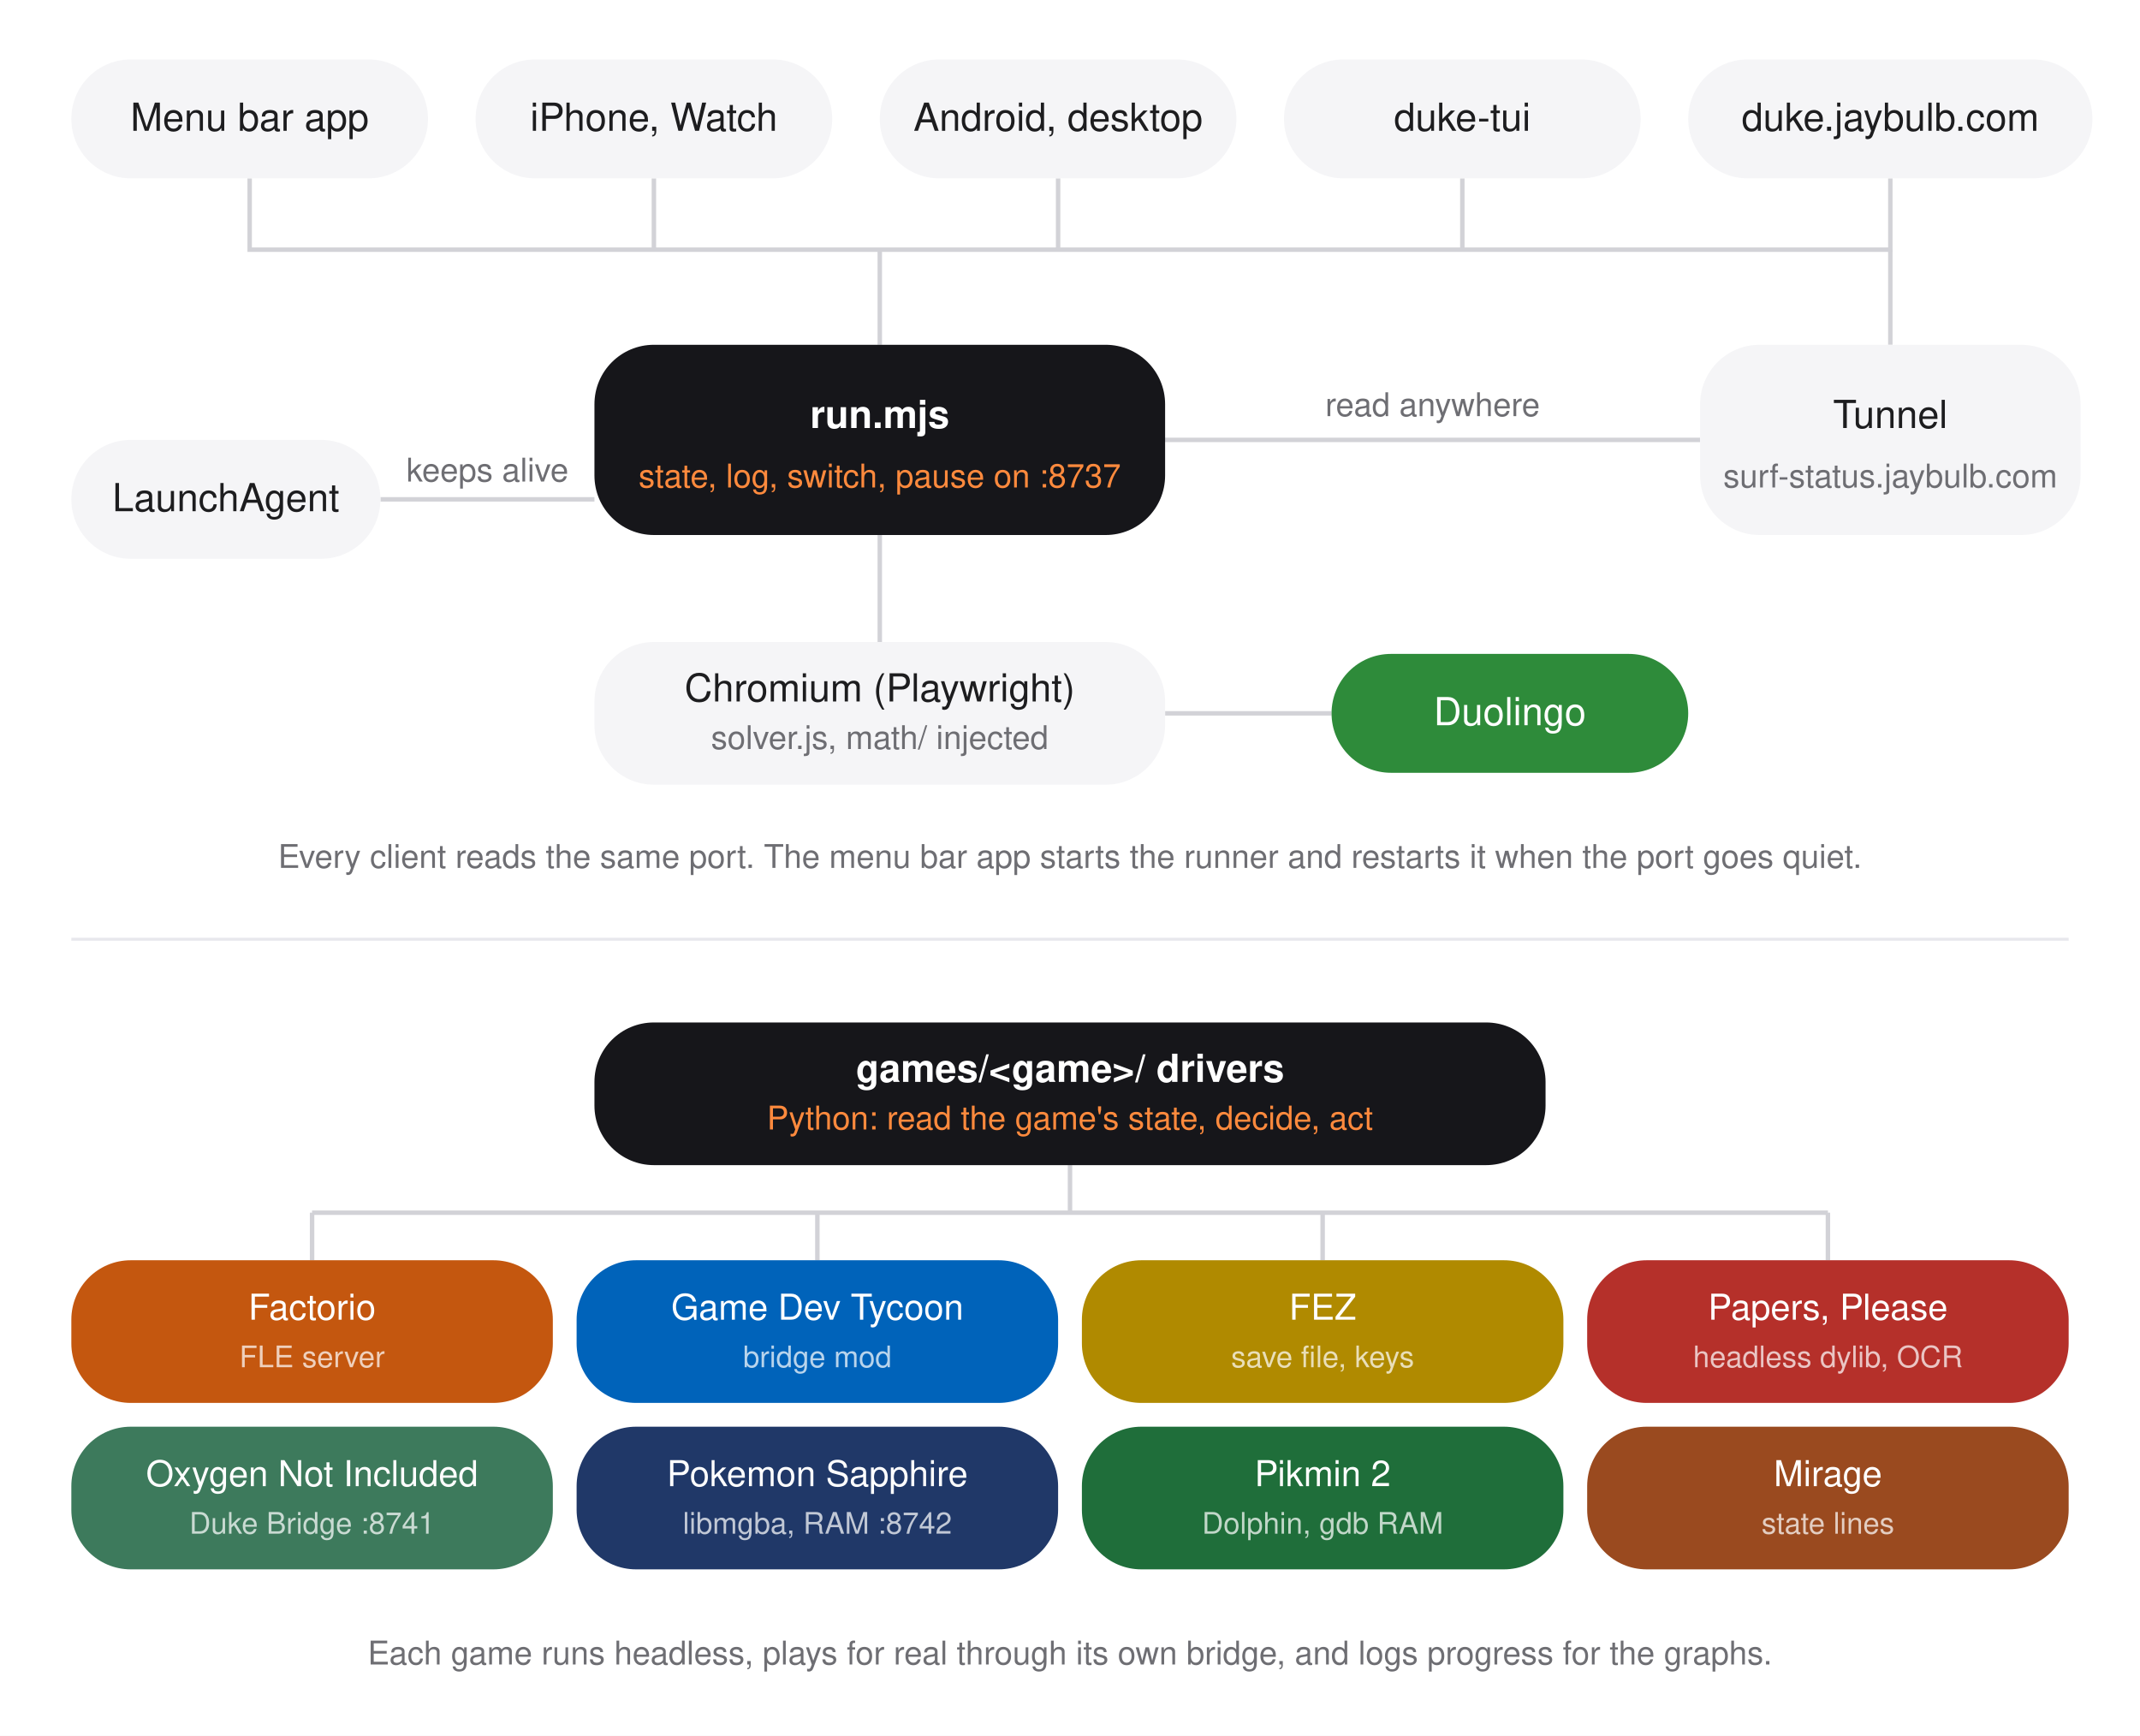
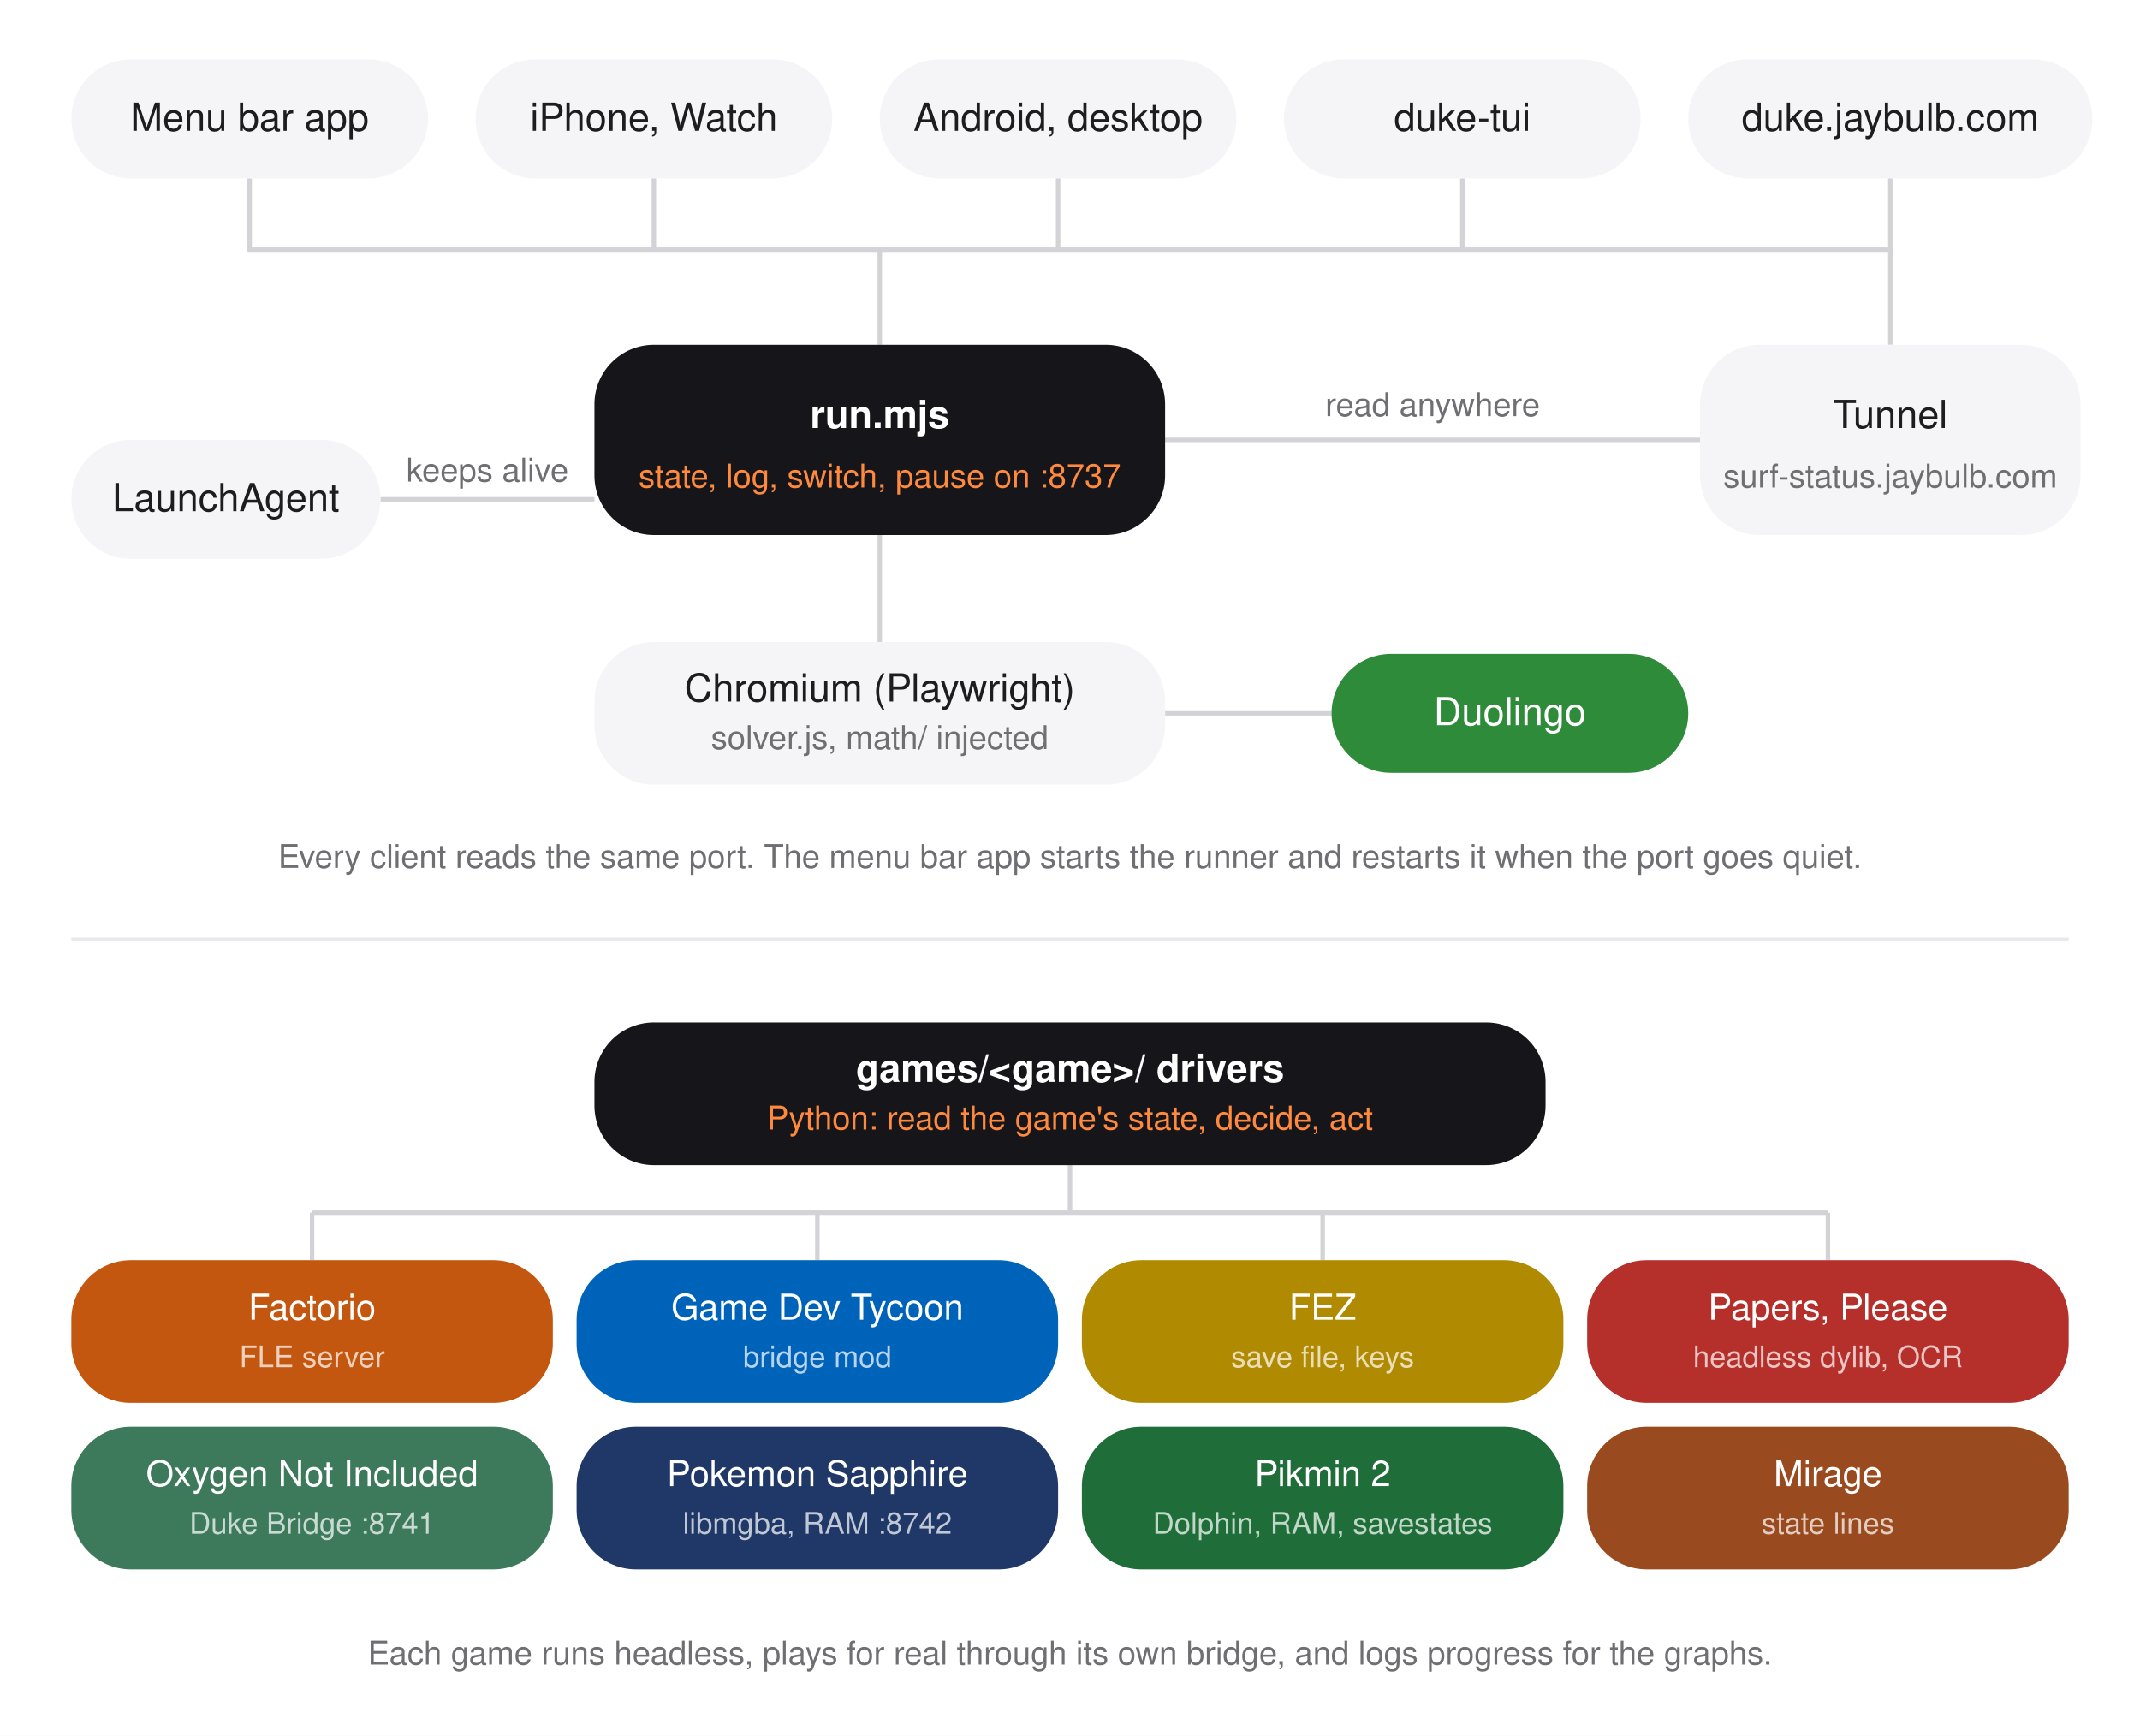
<svg xmlns="http://www.w3.org/2000/svg" width="720" height="584" viewBox="0 48 720 584" style="background:#fff" font-family="-apple-system, BlinkMacSystemFont, 'SF Pro Text', 'Helvetica Neue', Helvetica, Arial, sans-serif">
  <rect y="48" width="720" height="584" fill="#fff" />
  <g fill="none" stroke="#d2d2d7" stroke-width="1.5">
    <path d="M84 108V132H636V108M220 108V132M356 108V132M492 108V132" />
    <path d="M296 132V164" />
    <path d="M636 132V164M572 196H392" />
    <path d="M128 216H200" />
    <path d="M296 228V264M392 288H448" />
    <path d="M360 440V456M105 456H615M105 456V472M275 456V472M445 456V472M615 456V472" />
  </g>
  <g font-size="13" fill="#1d1d1f" text-anchor="middle">
    <rect x="24" y="68" width="120" height="40" rx="20" fill="#f5f5f7" />
    <text x="84" y="92">Menu bar app</text>
    <rect x="160" y="68" width="120" height="40" rx="20" fill="#f5f5f7" />
    <text x="220" y="92">iPhone, Watch</text>
    <rect x="296" y="68" width="120" height="40" rx="20" fill="#f5f5f7" />
    <text x="356" y="92">Android, desktop</text>
    <rect x="432" y="68" width="120" height="40" rx="20" fill="#f5f5f7" />
    <text x="492" y="92">duke-tui</text>
    <rect x="568" y="68" width="136" height="40" rx="20" fill="#f5f5f7" />
    <text x="636" y="92">duke.jaybulb.com</text>
    <rect x="24" y="196" width="104" height="40" rx="20" fill="#f5f5f7" />
    <text x="76" y="220">LaunchAgent</text>
    <rect x="200" y="164" width="192" height="64" rx="20" fill="#16161a" />
    <text x="296" y="192" fill="#fff" font-weight="600">run.mjs</text>
    <text x="296" y="212" fill="#ff8a3d" font-size="11">state, log, switch, pause on :8737</text>
    <rect x="572" y="164" width="128" height="64" rx="20" fill="#f5f5f7" />
    <text x="636" y="192">Tunnel</text>
    <text x="636" y="212" font-size="11" fill="#6e6e73">surf-status.jaybulb.com</text>
    <rect x="200" y="264" width="192" height="48" rx="20" fill="#f5f5f7" />
    <text x="296" y="284">Chromium (Playwright)</text>
    <text x="296" y="300" font-size="11" fill="#6e6e73">solver.js, math/ injected</text>
    <rect x="448" y="268" width="120" height="40" rx="20" fill="#2e8b3a" />
    <text x="508" y="292" fill="#fff">Duolingo</text>
    <rect x="200" y="392" width="320" height="48" rx="20" fill="#16161a" />
    <text x="360" y="412" fill="#fff" font-weight="600">games/&lt;game&gt;/ drivers</text>
    <text x="360" y="428" fill="#ff8a3d" font-size="11">Python: read the game's state, decide, act</text>
  </g>
  <g font-size="12" fill="#fff" text-anchor="middle">
    <rect x="24" y="472" width="162" height="48" rx="20" fill="#c4570f" />
    <text x="105" y="492">Factorio</text>
    <text x="105" y="508" font-size="10" fill="#fff" fill-opacity=".72">FLE server</text>
    <rect x="194" y="472" width="162" height="48" rx="20" fill="#0063ba" />
    <text x="275" y="492">Game Dev Tycoon</text>
    <text x="275" y="508" font-size="10" fill="#fff" fill-opacity=".72">bridge mod</text>
    <rect x="364" y="472" width="162" height="48" rx="20" fill="#b08a00" />
    <text x="445" y="492">FEZ</text>
    <text x="445" y="508" font-size="10" fill="#fff" fill-opacity=".72">save file, keys</text>
    <rect x="534" y="472" width="162" height="48" rx="20" fill="#b5302a" />
    <text x="615" y="492">Papers, Please</text>
    <text x="615" y="508" font-size="10" fill="#fff" fill-opacity=".72">headless dylib, OCR</text>
    <rect x="24" y="528" width="162" height="48" rx="20" fill="#3d7a5c" />
    <text x="105" y="548">Oxygen Not Included</text>
    <text x="105" y="564" font-size="10" fill="#fff" fill-opacity=".72">Duke Bridge :8741</text>
    <rect x="194" y="528" width="162" height="48" rx="20" fill="#203868" />
    <text x="275" y="548">Pokemon Sapphire</text>
    <text x="275" y="564" font-size="10" fill="#fff" fill-opacity=".72">libmgba, RAM :8742</text>
    <rect x="364" y="528" width="162" height="48" rx="20" fill="#1f6e3a" />
    <text x="445" y="548">Pikmin 2</text>
-     <text x="445" y="564" font-size="10" fill="#fff" fill-opacity=".72">Dolphin, gdb RAM</text>
+     <text x="445" y="564" font-size="10" fill="#fff" fill-opacity=".72">Dolphin, RAM, savestates</text>
    <rect x="534" y="528" width="162" height="48" rx="20" fill="#9a4a1f" />
    <text x="615" y="548">Mirage</text>
    <text x="615" y="564" font-size="10" fill="#fff" fill-opacity=".72">state lines</text>
  </g>
  <text x="164" y="210" font-size="11" fill="#6e6e73" text-anchor="middle">keeps alive</text>
  <text x="482" y="188" font-size="11" fill="#6e6e73" text-anchor="middle">read anywhere</text>
  <text x="360" y="340" font-size="11" fill="#6e6e73" text-anchor="middle">Every client reads the same port. The menu bar app starts the runner and restarts it when the port goes quiet.</text>
  <line x1="24" y1="364" x2="696" y2="364" stroke="#e8e8ed" stroke-width="1" />
  <text x="360" y="608" font-size="11" fill="#6e6e73" text-anchor="middle">Each game runs headless, plays for real through its own bridge, and logs progress for the graphs.</text>
</svg>
